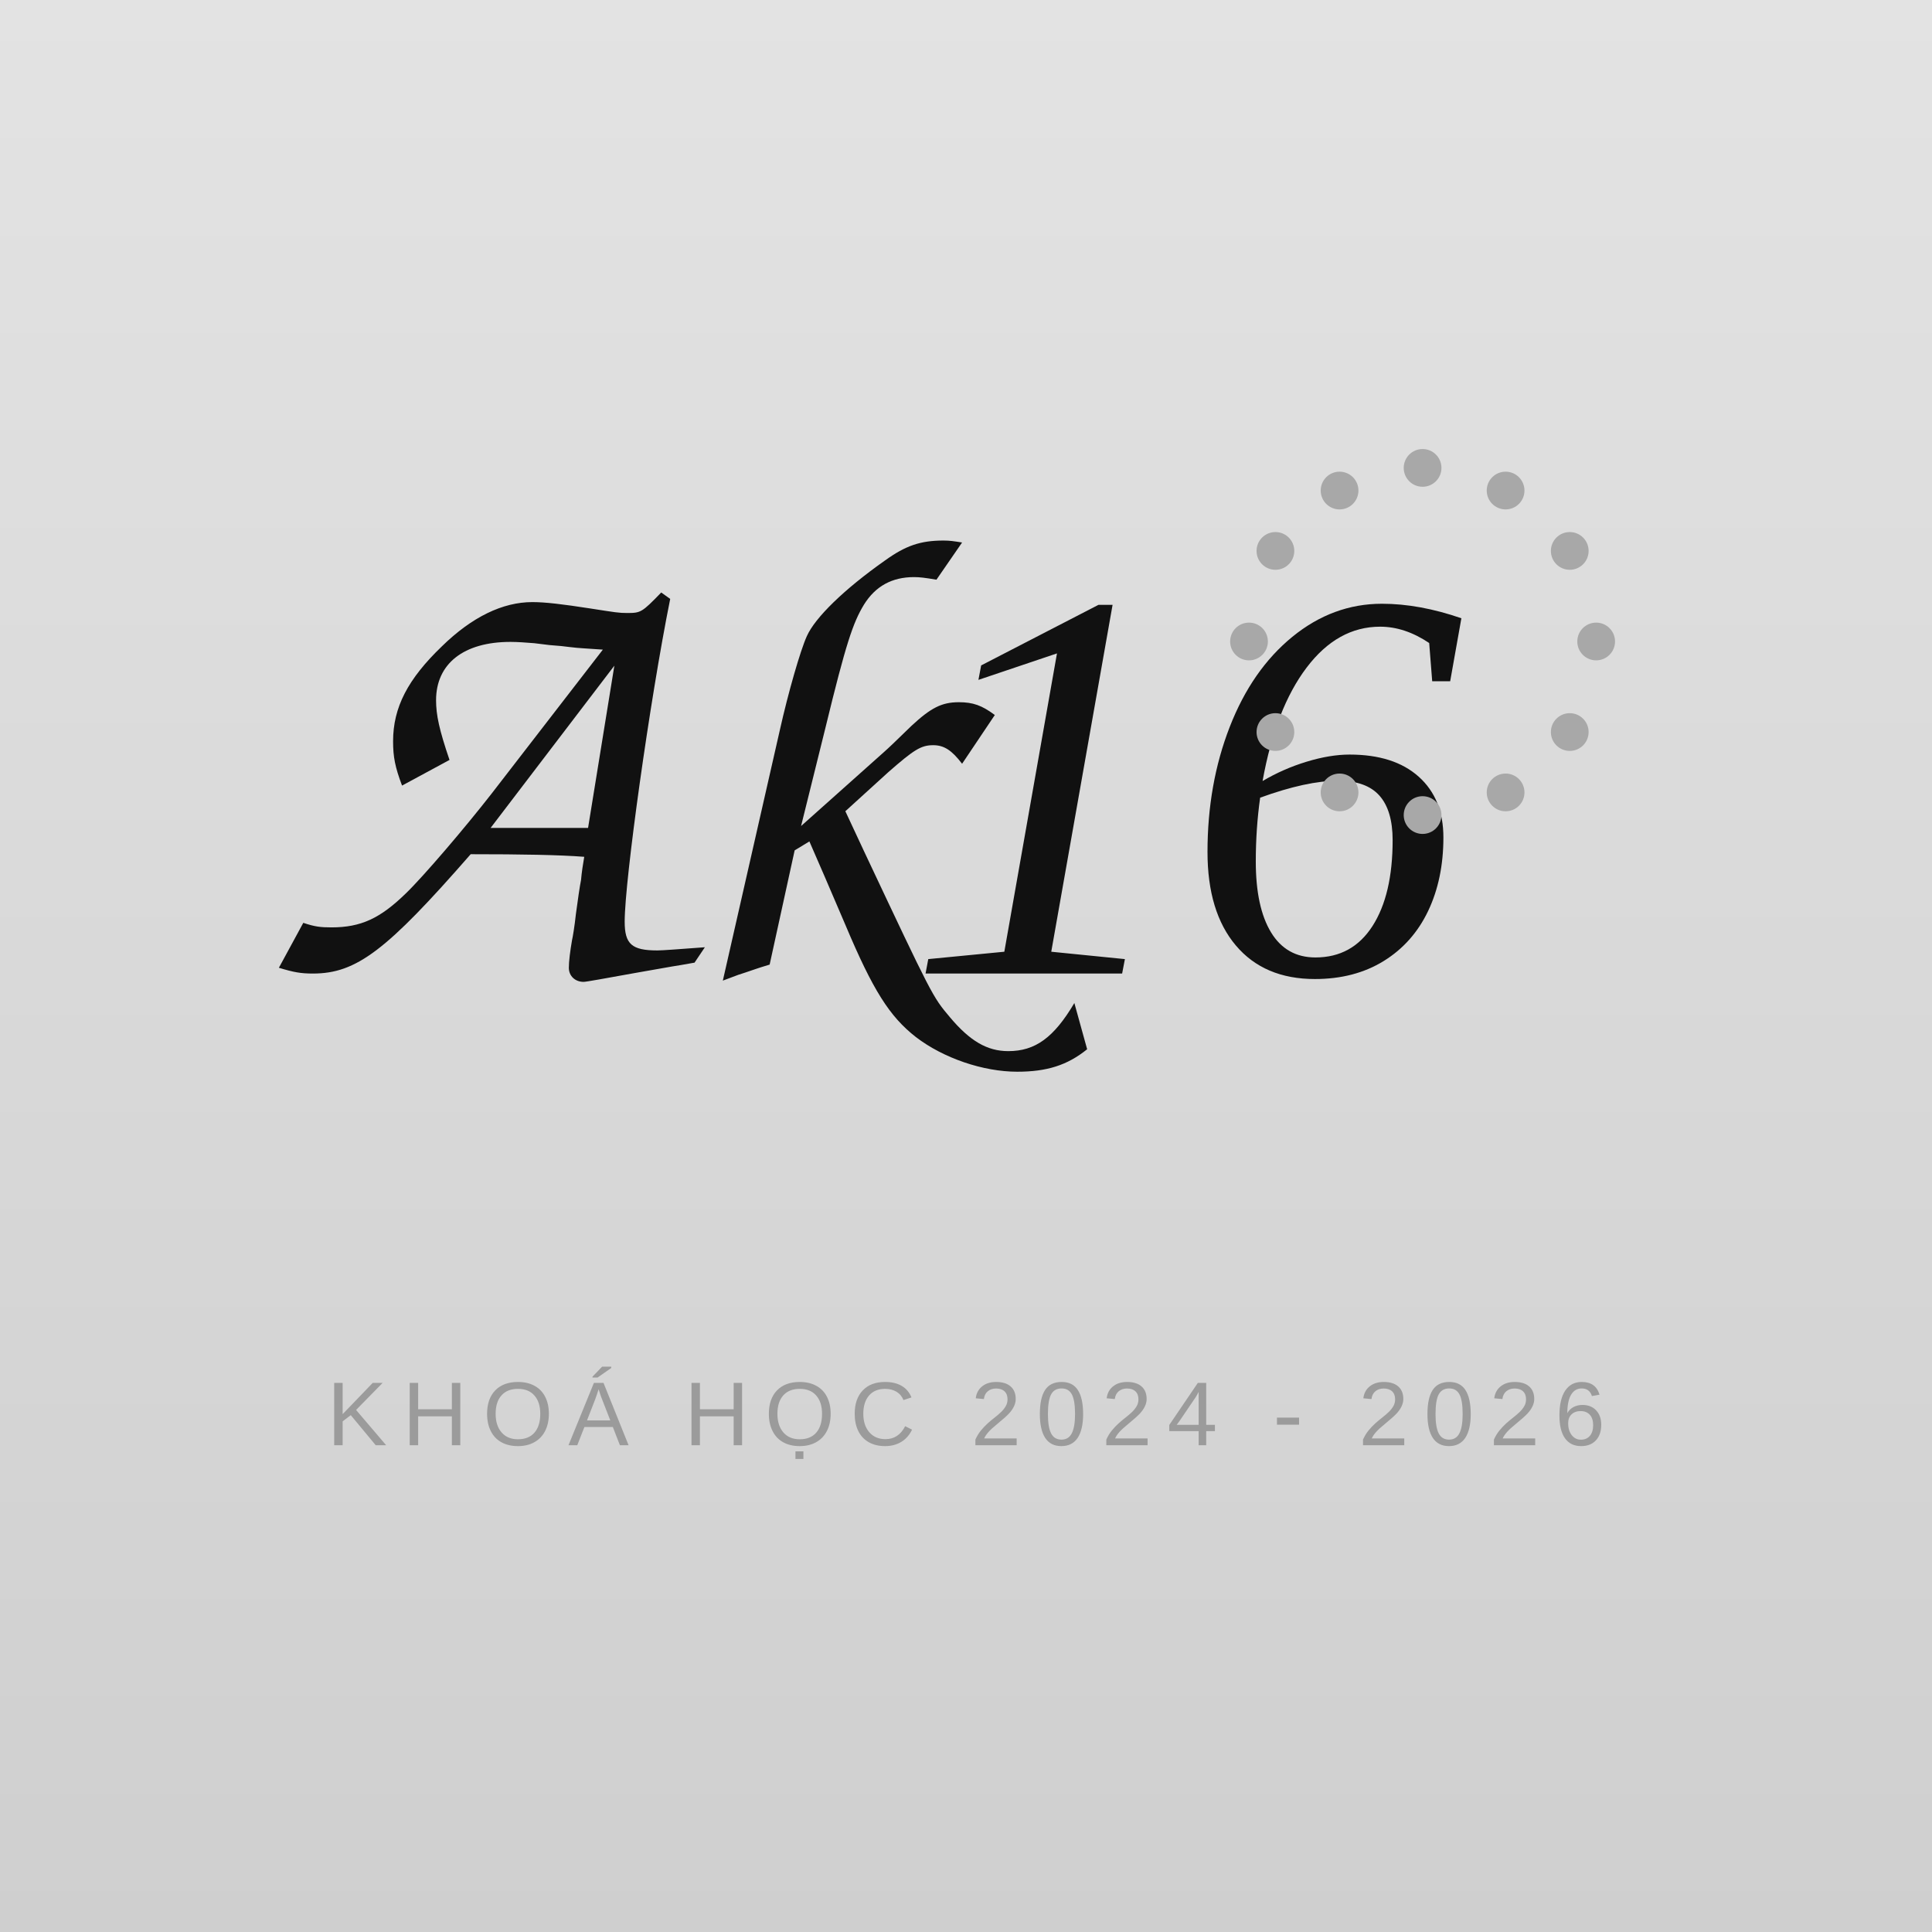
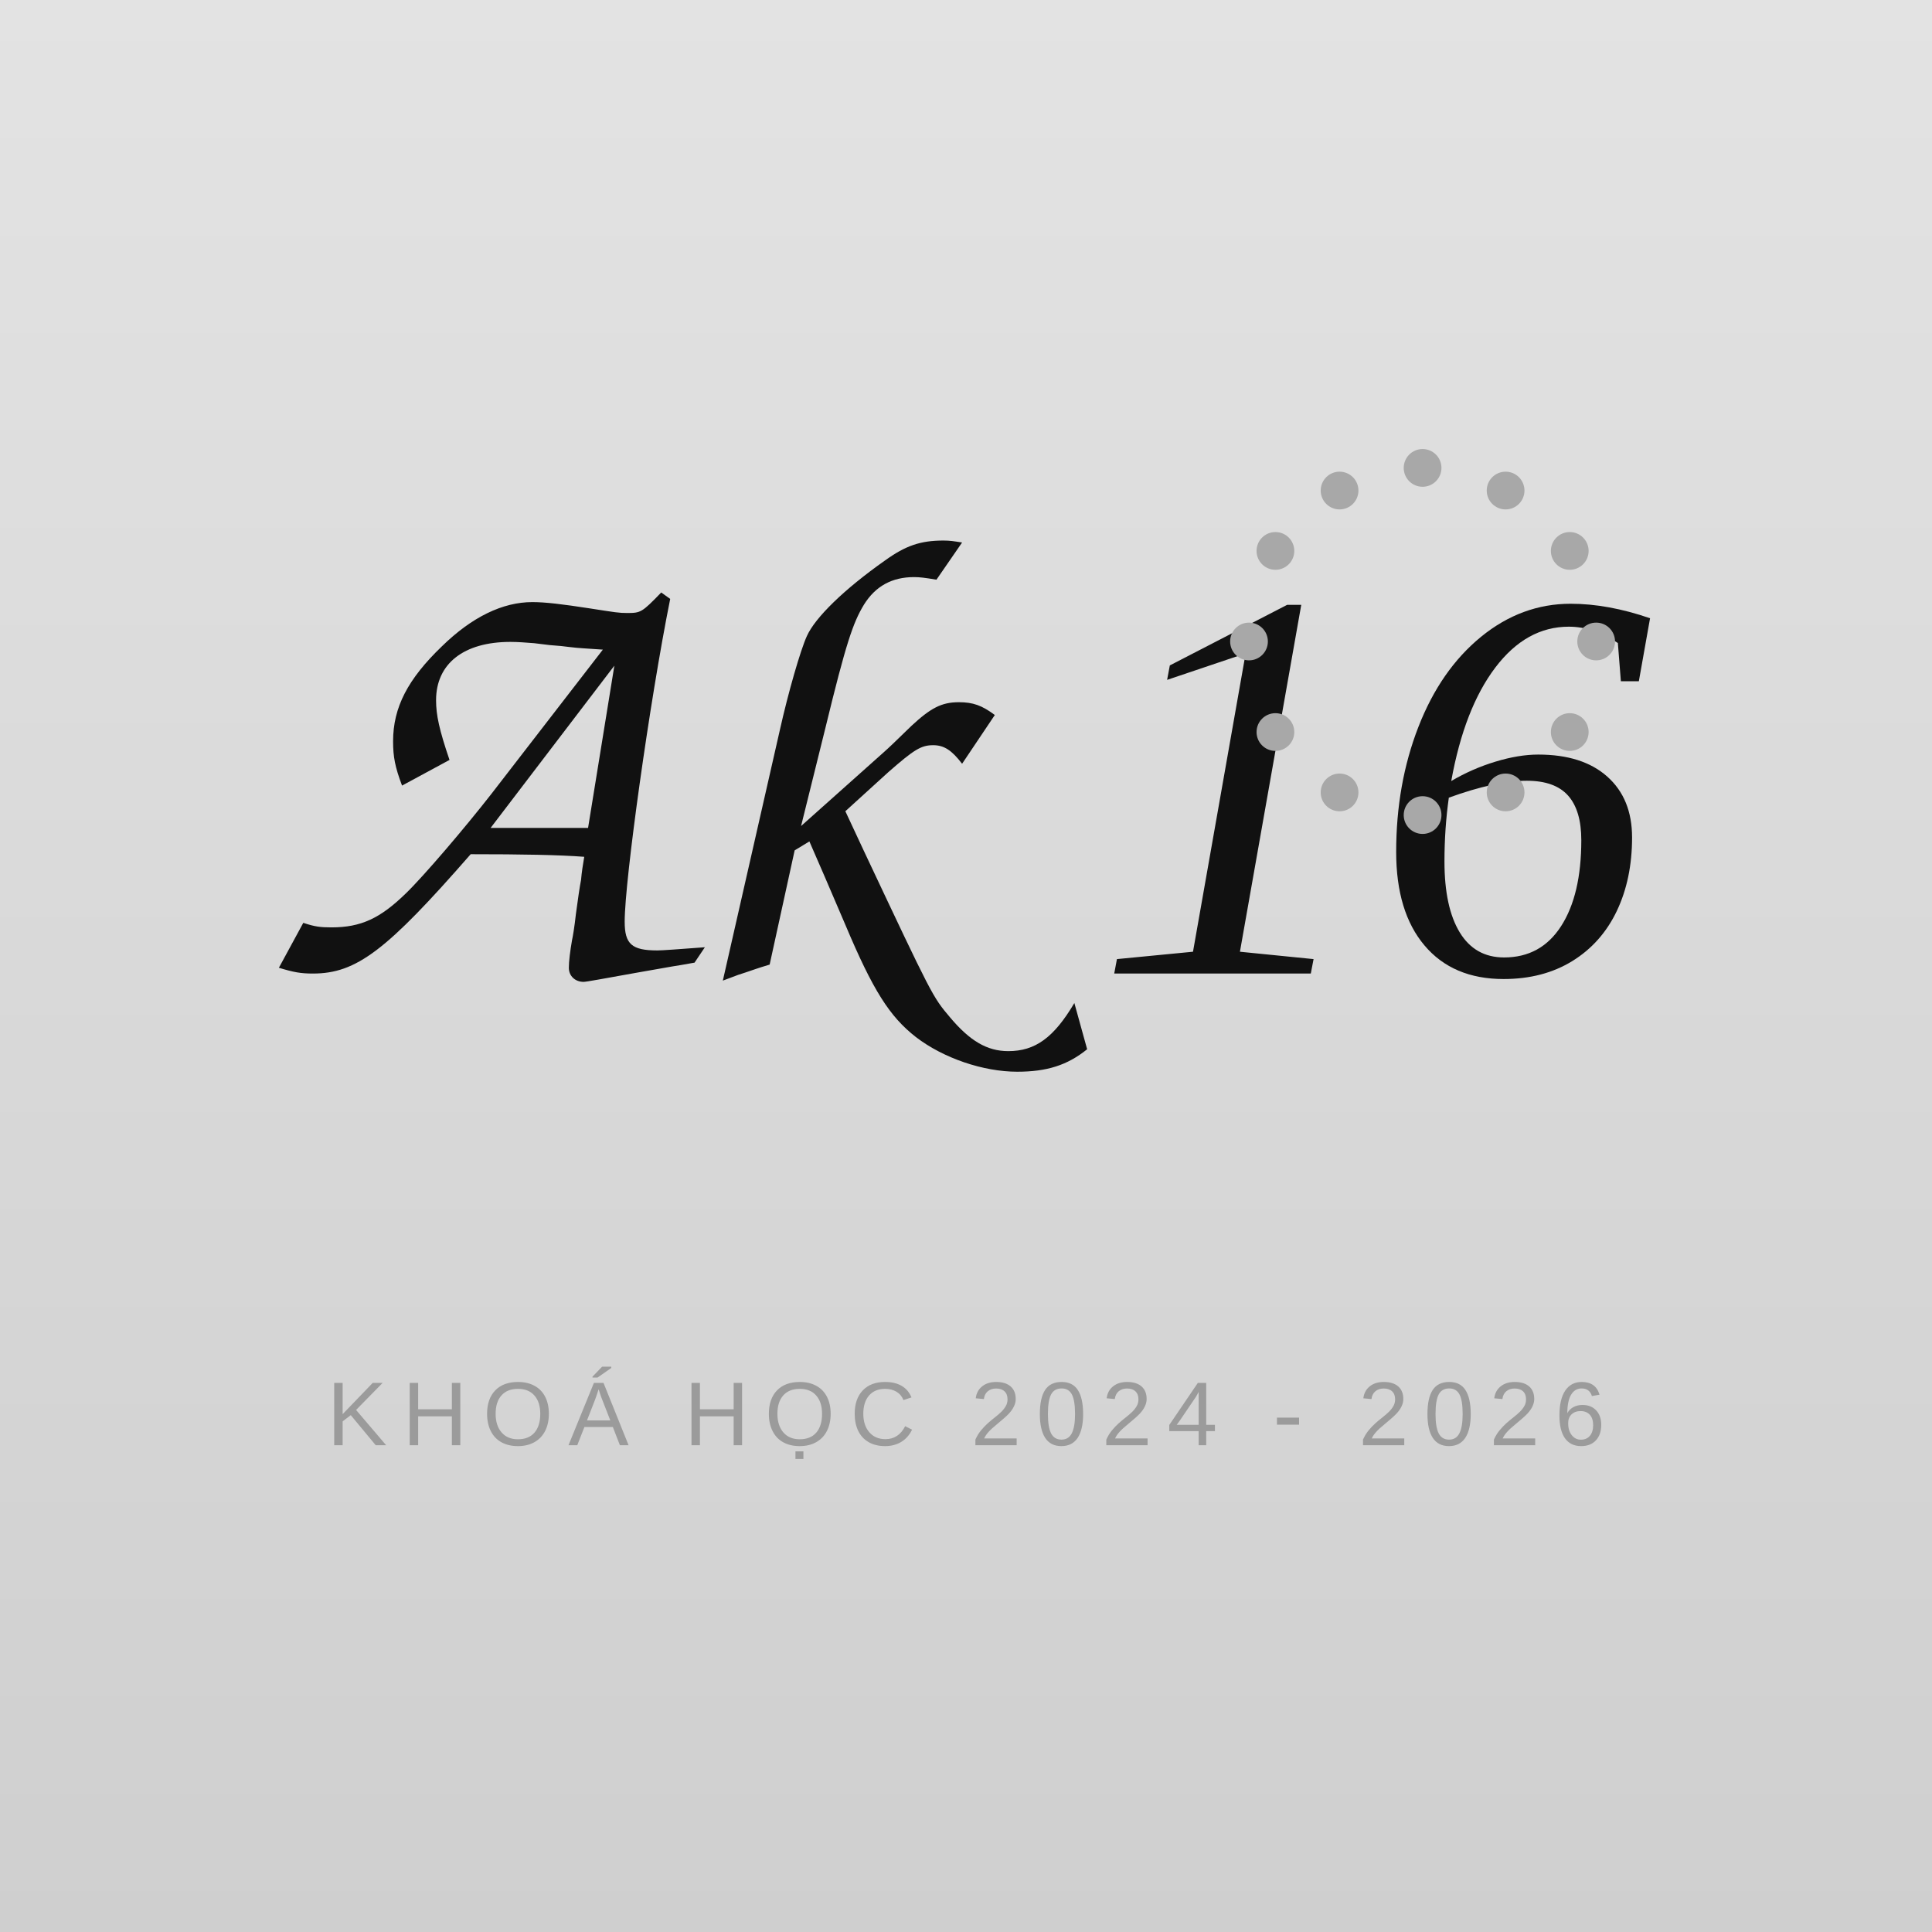
<svg xmlns="http://www.w3.org/2000/svg" width="512" height="512" viewBox="0 0 512 512">
  <defs>
    <linearGradient id="bg512" x1="0" y1="0" x2="0" y2="1">
      <stop offset="0%" stop-color="#e3e3e3" />
      <stop offset="100%" stop-color="#cfcfcf" />
    </linearGradient>
  </defs>
  <rect width="512" height="512" fill="url(#bg512)" />
  <text x="70" y="258" font-size="170" font-family="'Brush Script MT', 'Segoe Script', cursive" fill="#111">Ak</text>
-   <text x="240" y="258" font-size="148" font-family="'Times New Roman', serif" font-style="italic" fill="#111">16</text>
+   <text x="290" y="258" font-size="148" font-family="'Times New Roman', serif" font-style="italic" fill="#111">16</text>
  <g fill="#a8a8a8" transform="translate(377 170)">
    <circle cx="0" cy="-46" r="5" />
    <circle cx="22" cy="-40" r="5" />
    <circle cx="39" cy="-24" r="5" />
    <circle cx="46" cy="0" r="5" />
    <circle cx="39" cy="24" r="5" />
    <circle cx="22" cy="40" r="5" />
    <circle cx="0" cy="46" r="5" />
    <circle cx="-22" cy="40" r="5" />
    <circle cx="-39" cy="24" r="5" />
    <circle cx="-46" cy="0" r="5" />
    <circle cx="-39" cy="-24" r="5" />
    <circle cx="-22" cy="-40" r="5" />
  </g>
  <text x="256" y="383" text-anchor="middle" font-size="24" letter-spacing="4" font-family="'Arial', sans-serif" fill="#9b9b9b">KHOÁ HỌC 2024 - 2026</text>
</svg>
